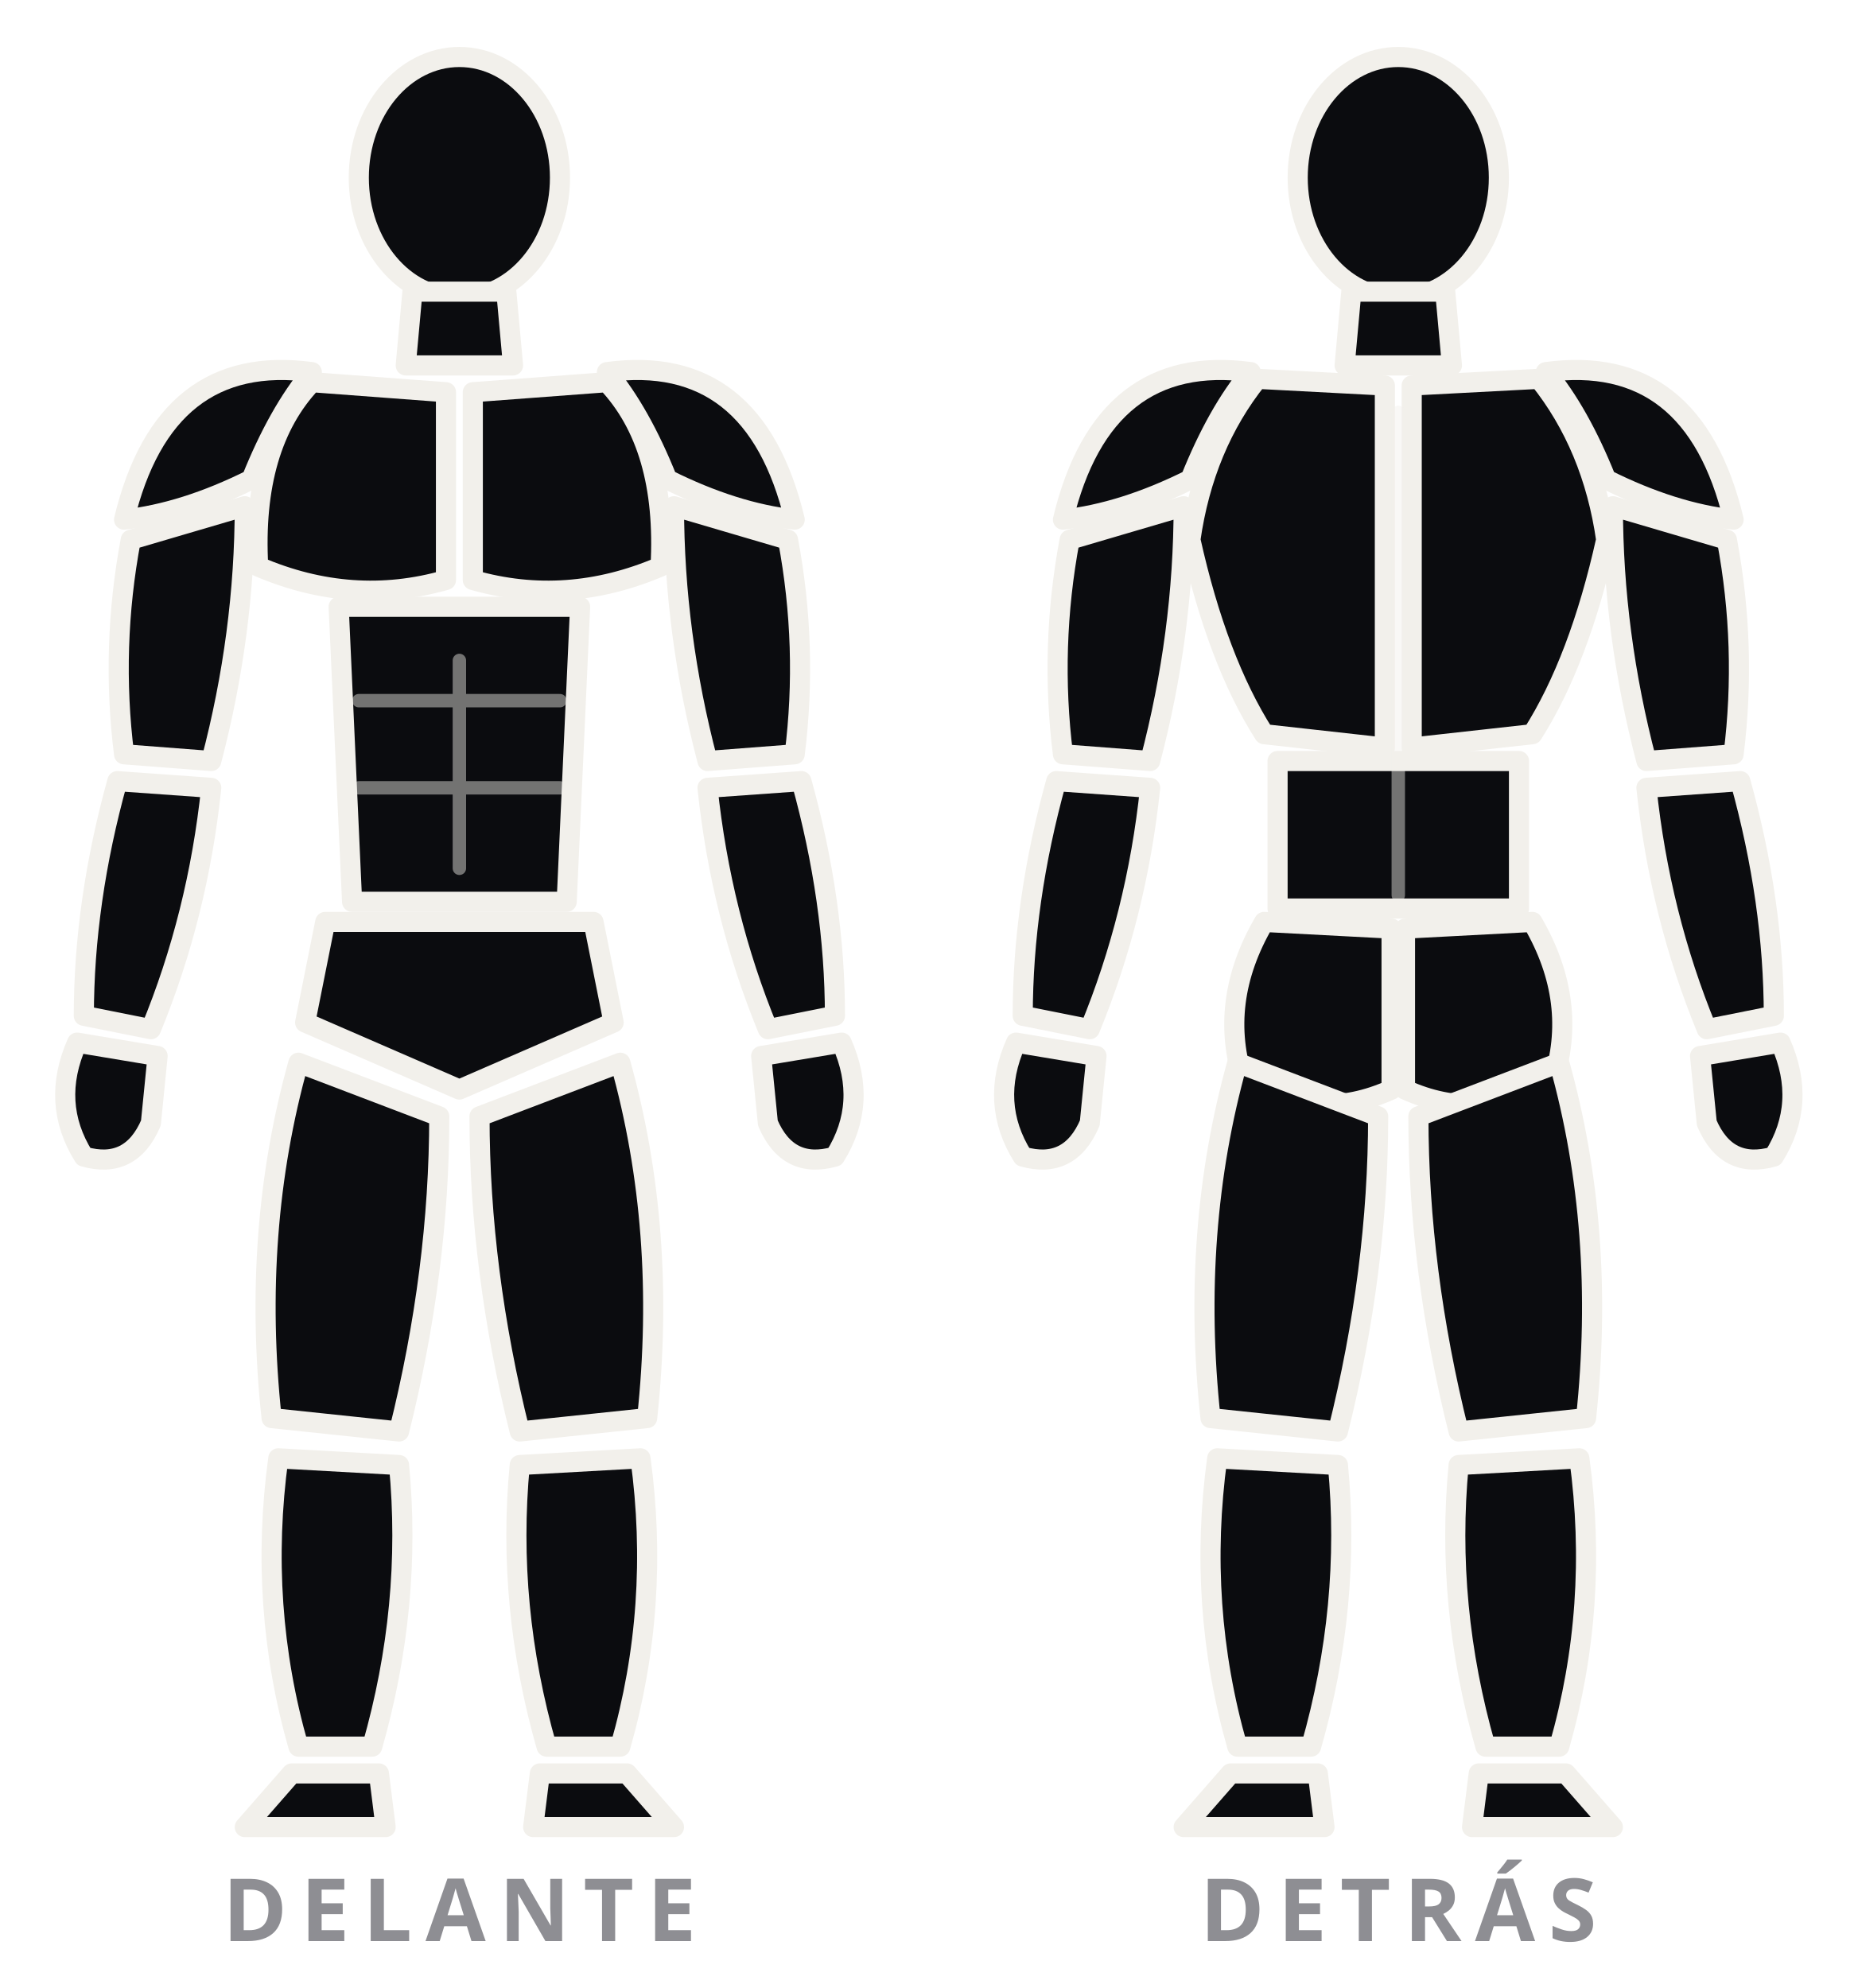
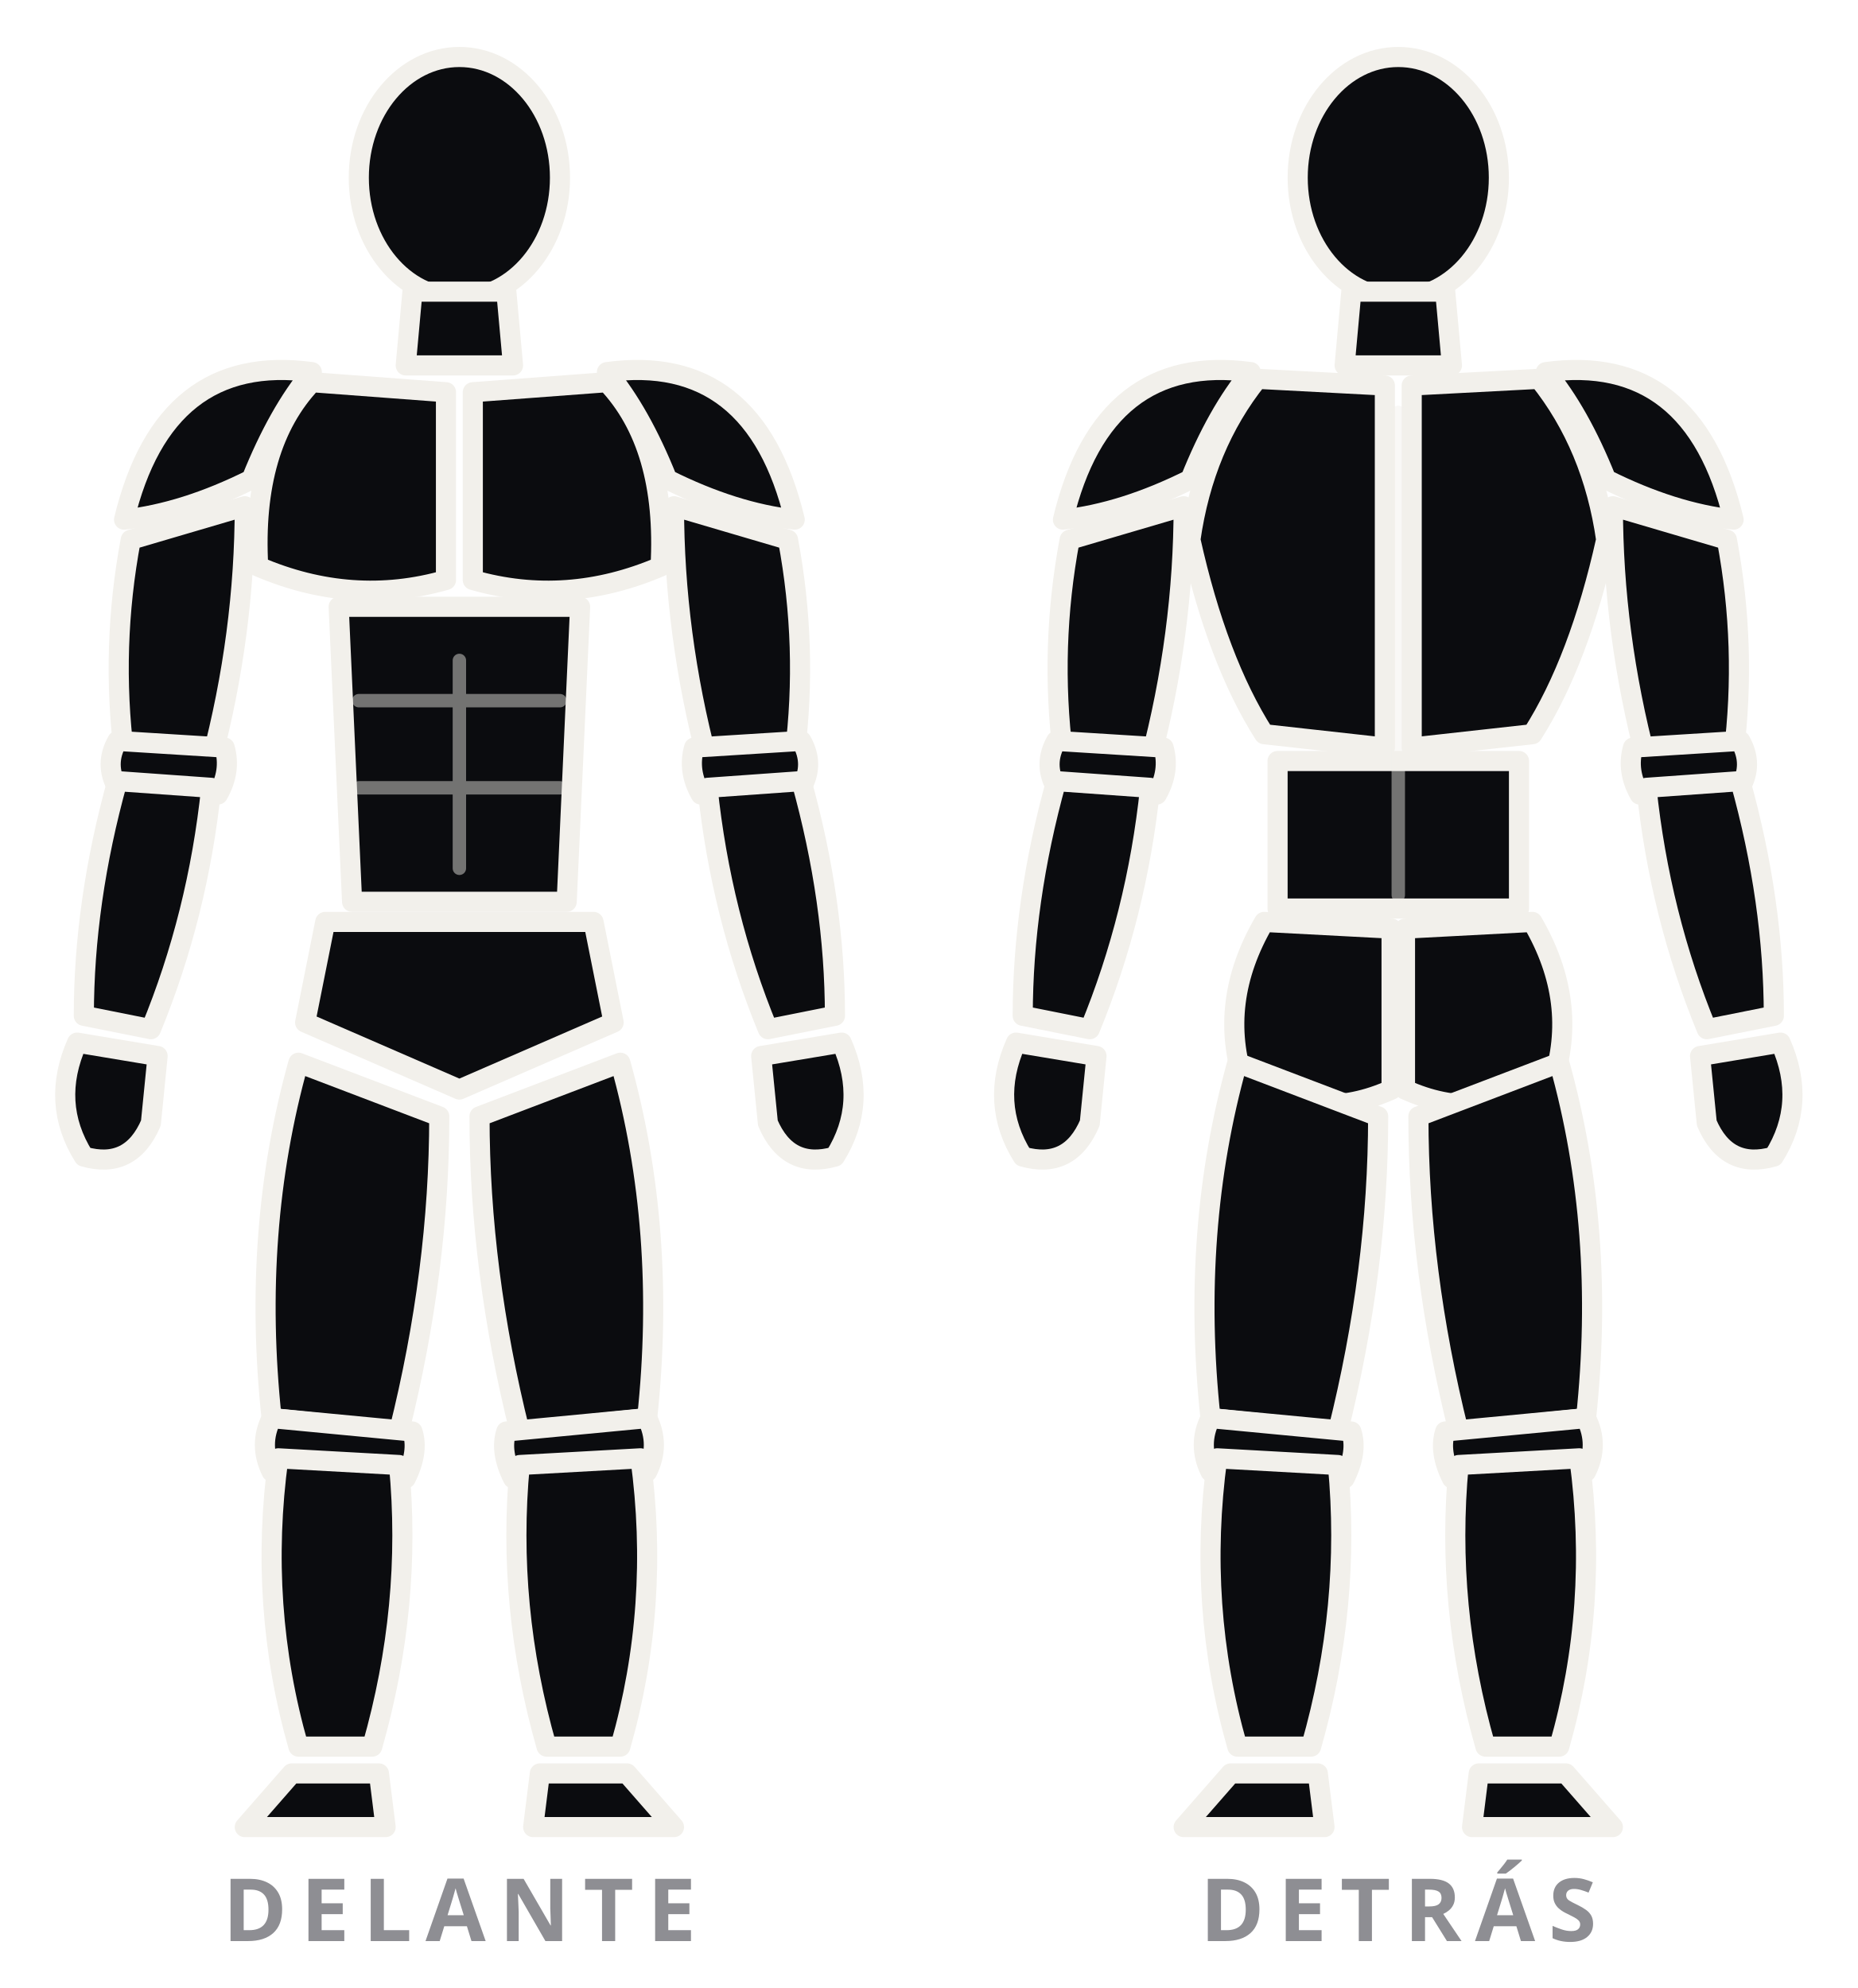
<svg xmlns="http://www.w3.org/2000/svg" viewBox="23 17 554 593">
  <ellipse class="z-cabeza" cx="160" cy="70" rx="30" ry="36" fill="#0B0C0F" stroke="#F2F0EB" stroke-width="6" />
  <g transform="translate(160 0)">
    <path class="z-cuello" d="M-14 104 L14 104 L16 126 L-16 126 Z" fill="#0B0C0F" stroke="#F2F0EB" stroke-width="6" stroke-linejoin="round" />
  </g>
  <g transform="translate(160 0)">
    <path class="z-hombros" d="M44 128 Q88 122 100 172 Q82 170 62 160 Q54 140 44 128 Z" fill="#0B0C0F" stroke="#F2F0EB" stroke-width="6" stroke-linejoin="round" />
  </g>
  <g transform="translate(160 0) scale(-1 1)">
    <path class="z-hombros" d="M44 128 Q88 122 100 172 Q82 170 62 160 Q54 140 44 128 Z" fill="#0B0C0F" stroke="#F2F0EB" stroke-width="6" stroke-linejoin="round" />
  </g>
  <g transform="translate(160 0)">
    <path class="z-pecho" d="M4 134 L44 131 Q62 150 60 186 Q32 198 4 190 Z" fill="#0B0C0F" stroke="#F2F0EB" stroke-width="6" stroke-linejoin="round" />
  </g>
  <g transform="translate(160 0) scale(-1 1)">
    <path class="z-pecho" d="M4 134 L44 131 Q62 150 60 186 Q32 198 4 190 Z" fill="#0B0C0F" stroke="#F2F0EB" stroke-width="6" stroke-linejoin="round" />
  </g>
  <g transform="translate(160 0)">
    <path class="z-core" d="M-36 198 L36 198 L32 286 L-32 286 Z" fill="#0B0C0F" stroke="#F2F0EB" stroke-width="6" stroke-linejoin="round" />
  </g>
  <g transform="translate(160 0)">
    <path class="z-cadera" d="M-40 292 L40 292 L46 322 L0 342 L-46 322 Z" fill="#0B0C0F" stroke="#F2F0EB" stroke-width="6" stroke-linejoin="round" />
  </g>
  <g transform="translate(160 0)">
    <path class="z-biceps" d="M64 168 L98 178 Q104 210 100 242 L74 244 Q64 206 64 168 Z" fill="#0B0C0F" stroke="#F2F0EB" stroke-width="6" stroke-linejoin="round" />
  </g>
  <g transform="translate(160 0) scale(-1 1)">
    <path class="z-biceps" d="M64 168 L98 178 Q104 210 100 242 L74 244 Q64 206 64 168 Z" fill="#0B0C0F" stroke="#F2F0EB" stroke-width="6" stroke-linejoin="round" />
  </g>
  <g transform="translate(160 0)">
+     <path class="z-codos" d="M70 240 L102 238 Q106 245 102 252 L72 254 Q68 247 70 240 Z" fill="#0B0C0F" stroke="#F2F0EB" stroke-width="6" stroke-linejoin="round" />
+   </g>
+   <g transform="translate(160 0) scale(-1 1)">
+     <path class="z-codos" d="M70 240 L102 238 Q106 245 102 252 L72 254 Q68 247 70 240 Z" fill="#0B0C0F" stroke="#F2F0EB" stroke-width="6" stroke-linejoin="round" />
+   </g>
+   <g transform="translate(160 0)">
    <path class="z-antebrazos" d="M74 252 L102 250 Q112 286 112 320 L92 324 Q78 290 74 252 Z" fill="#0B0C0F" stroke="#F2F0EB" stroke-width="6" stroke-linejoin="round" />
  </g>
  <g transform="translate(160 0) scale(-1 1)">
    <path class="z-antebrazos" d="M74 252 L102 250 Q112 286 112 320 L92 324 Q78 290 74 252 Z" fill="#0B0C0F" stroke="#F2F0EB" stroke-width="6" stroke-linejoin="round" />
  </g>
  <g transform="translate(160 0)">
    <path class="z-manos" d="M90 332 L114 328 Q122 346 112 362 Q98 366 92 352 Z" fill="#0B0C0F" stroke="#F2F0EB" stroke-width="6" stroke-linejoin="round" />
  </g>
  <g transform="translate(160 0) scale(-1 1)">
    <path class="z-manos" d="M90 332 L114 328 Q122 346 112 362 Q98 366 92 352 Z" fill="#0B0C0F" stroke="#F2F0EB" stroke-width="6" stroke-linejoin="round" />
  </g>
  <g transform="translate(160 0)">
    <path class="z-cuadriceps" d="M6 350 L48 334 Q62 384 56 440 L18 444 Q6 396 6 350 Z" fill="#0B0C0F" stroke="#F2F0EB" stroke-width="6" stroke-linejoin="round" />
  </g>
  <g transform="translate(160 0) scale(-1 1)">
    <path class="z-cuadriceps" d="M6 350 L48 334 Q62 384 56 440 L18 444 Q6 396 6 350 Z" fill="#0B0C0F" stroke="#F2F0EB" stroke-width="6" stroke-linejoin="round" />
+   </g>
+   <g transform="translate(160 0)">
+     <path class="z-rodillas" d="M14 444 L56 440 Q60 448 56 456 L16 458 Q12 450 14 444 Z" fill="#0B0C0F" stroke="#F2F0EB" stroke-width="6" stroke-linejoin="round" />
+   </g>
+   <g transform="translate(160 0) scale(-1 1)">
+     <path class="z-rodillas" d="M14 444 L56 440 Q60 448 56 456 L16 458 Q12 450 14 444 Z" fill="#0B0C0F" stroke="#F2F0EB" stroke-width="6" stroke-linejoin="round" />
  </g>
  <g transform="translate(160 0)">
    <path class="z-gemelos" d="M18 454 L54 452 Q60 496 48 538 L26 538 Q14 496 18 454 Z" fill="#0B0C0F" stroke="#F2F0EB" stroke-width="6" stroke-linejoin="round" />
  </g>
  <g transform="translate(160 0) scale(-1 1)">
    <path class="z-gemelos" d="M18 454 L54 452 Q60 496 48 538 L26 538 Q14 496 18 454 Z" fill="#0B0C0F" stroke="#F2F0EB" stroke-width="6" stroke-linejoin="round" />
  </g>
  <g transform="translate(160 0)">
    <path class="z-pies" d="M24 546 L50 546 L64 562 L22 562 Z" fill="#0B0C0F" stroke="#F2F0EB" stroke-width="6" stroke-linejoin="round" />
  </g>
  <g transform="translate(160 0) scale(-1 1)">
    <path class="z-pies" d="M24 546 L50 546 L64 562 L22 562 Z" fill="#0B0C0F" stroke="#F2F0EB" stroke-width="6" stroke-linejoin="round" />
  </g>
  <g transform="translate(160 0)">
    <path d="M0 214 V 276 M-30 226 H30 M-30 252 H30" fill="none" stroke="#F2F0EB" stroke-width="4" stroke-linecap="round" opacity=".45" />
  </g>
  <ellipse class="z-cabeza" cx="440" cy="70" rx="30" ry="36" fill="#0B0C0F" stroke="#F2F0EB" stroke-width="6" />
  <g transform="translate(440 0)">
    <path class="z-cuello" d="M-14 104 L14 104 L16 126 L-16 126 Z" fill="#0B0C0F" stroke="#F2F0EB" stroke-width="6" stroke-linejoin="round" />
  </g>
  <g transform="translate(440 0)">
    <path class="z-hombros" d="M44 128 Q88 122 100 172 Q82 170 62 160 Q54 140 44 128 Z" fill="#0B0C0F" stroke="#F2F0EB" stroke-width="6" stroke-linejoin="round" />
  </g>
  <g transform="translate(440 0) scale(-1 1)">
    <path class="z-hombros" d="M44 128 Q88 122 100 172 Q82 170 62 160 Q54 140 44 128 Z" fill="#0B0C0F" stroke="#F2F0EB" stroke-width="6" stroke-linejoin="round" />
  </g>
  <g transform="translate(440 0)">
    <path class="z-espalda" d="M4 132 L42 130 Q58 150 62 178 Q54 214 40 236 L4 240 Z" fill="#0B0C0F" stroke="#F2F0EB" stroke-width="6" stroke-linejoin="round" />
  </g>
  <g transform="translate(440 0) scale(-1 1)">
    <path class="z-espalda" d="M4 132 L42 130 Q58 150 62 178 Q54 214 40 236 L4 240 Z" fill="#0B0C0F" stroke="#F2F0EB" stroke-width="6" stroke-linejoin="round" />
  </g>
  <g transform="translate(440 0)">
    <path class="z-lumbares" d="M-36 244 L36 244 L36 288 L-36 288 Z" fill="#0B0C0F" stroke="#F2F0EB" stroke-width="6" stroke-linejoin="round" />
  </g>
  <g transform="translate(440 0)">
    <path class="z-gluteos" d="M2 294 L40 292 Q54 316 46 340 Q24 352 2 342 Z" fill="#0B0C0F" stroke="#F2F0EB" stroke-width="6" stroke-linejoin="round" />
  </g>
  <g transform="translate(440 0) scale(-1 1)">
    <path class="z-gluteos" d="M2 294 L40 292 Q54 316 46 340 Q24 352 2 342 Z" fill="#0B0C0F" stroke="#F2F0EB" stroke-width="6" stroke-linejoin="round" />
  </g>
  <g transform="translate(440 0)">
    <path class="z-triceps" d="M64 168 L98 178 Q104 210 100 242 L74 244 Q64 206 64 168 Z" fill="#0B0C0F" stroke="#F2F0EB" stroke-width="6" stroke-linejoin="round" />
  </g>
  <g transform="translate(440 0) scale(-1 1)">
    <path class="z-triceps" d="M64 168 L98 178 Q104 210 100 242 L74 244 Q64 206 64 168 Z" fill="#0B0C0F" stroke="#F2F0EB" stroke-width="6" stroke-linejoin="round" />
  </g>
  <g transform="translate(440 0)">
+     <path class="z-codos" d="M70 240 L102 238 Q106 245 102 252 L72 254 Q68 247 70 240 Z" fill="#0B0C0F" stroke="#F2F0EB" stroke-width="6" stroke-linejoin="round" />
+   </g>
+   <g transform="translate(440 0) scale(-1 1)">
+     <path class="z-codos" d="M70 240 L102 238 Q106 245 102 252 L72 254 Q68 247 70 240 Z" fill="#0B0C0F" stroke="#F2F0EB" stroke-width="6" stroke-linejoin="round" />
+   </g>
+   <g transform="translate(440 0)">
    <path class="z-antebrazos" d="M74 252 L102 250 Q112 286 112 320 L92 324 Q78 290 74 252 Z" fill="#0B0C0F" stroke="#F2F0EB" stroke-width="6" stroke-linejoin="round" />
  </g>
  <g transform="translate(440 0) scale(-1 1)">
    <path class="z-antebrazos" d="M74 252 L102 250 Q112 286 112 320 L92 324 Q78 290 74 252 Z" fill="#0B0C0F" stroke="#F2F0EB" stroke-width="6" stroke-linejoin="round" />
  </g>
  <g transform="translate(440 0)">
    <path class="z-manos" d="M90 332 L114 328 Q122 346 112 362 Q98 366 92 352 Z" fill="#0B0C0F" stroke="#F2F0EB" stroke-width="6" stroke-linejoin="round" />
  </g>
  <g transform="translate(440 0) scale(-1 1)">
    <path class="z-manos" d="M90 332 L114 328 Q122 346 112 362 Q98 366 92 352 Z" fill="#0B0C0F" stroke="#F2F0EB" stroke-width="6" stroke-linejoin="round" />
  </g>
  <g transform="translate(440 0)">
    <path class="z-isquios" d="M6 350 L48 334 Q62 384 56 440 L18 444 Q6 396 6 350 Z" fill="#0B0C0F" stroke="#F2F0EB" stroke-width="6" stroke-linejoin="round" />
  </g>
  <g transform="translate(440 0) scale(-1 1)">
    <path class="z-isquios" d="M6 350 L48 334 Q62 384 56 440 L18 444 Q6 396 6 350 Z" fill="#0B0C0F" stroke="#F2F0EB" stroke-width="6" stroke-linejoin="round" />
+   </g>
+   <g transform="translate(440 0)">
+     <path class="z-rodillas" d="M14 444 L56 440 Q60 448 56 456 L16 458 Q12 450 14 444 Z" fill="#0B0C0F" stroke="#F2F0EB" stroke-width="6" stroke-linejoin="round" />
+   </g>
+   <g transform="translate(440 0) scale(-1 1)">
+     <path class="z-rodillas" d="M14 444 L56 440 Q60 448 56 456 L16 458 Q12 450 14 444 Z" fill="#0B0C0F" stroke="#F2F0EB" stroke-width="6" stroke-linejoin="round" />
  </g>
  <g transform="translate(440 0)">
    <path class="z-gemelos" d="M18 454 L54 452 Q60 496 48 538 L26 538 Q14 496 18 454 Z" fill="#0B0C0F" stroke="#F2F0EB" stroke-width="6" stroke-linejoin="round" />
  </g>
  <g transform="translate(440 0) scale(-1 1)">
    <path class="z-gemelos" d="M18 454 L54 452 Q60 496 48 538 L26 538 Q14 496 18 454 Z" fill="#0B0C0F" stroke="#F2F0EB" stroke-width="6" stroke-linejoin="round" />
  </g>
  <g transform="translate(440 0)">
    <path class="z-pies" d="M24 546 L50 546 L64 562 L22 562 Z" fill="#0B0C0F" stroke="#F2F0EB" stroke-width="6" stroke-linejoin="round" />
  </g>
  <g transform="translate(440 0) scale(-1 1)">
    <path class="z-pies" d="M24 546 L50 546 L64 562 L22 562 Z" fill="#0B0C0F" stroke="#F2F0EB" stroke-width="6" stroke-linejoin="round" />
  </g>
  <g transform="translate(440 0)">
    <path d="M0 140 V 284" fill="none" stroke="#F2F0EB" stroke-width="4" stroke-linecap="round" opacity=".45" />
  </g>
  <text x="160" y="596" text-anchor="middle" font-family="Barlow Condensed" font-weight="600" font-size="26" letter-spacing="4" fill="#8E8E93">DELANTE</text>
  <text x="440" y="596" text-anchor="middle" font-family="Barlow Condensed" font-weight="600" font-size="26" letter-spacing="4" fill="#8E8E93">DETRÁS</text>
</svg>
